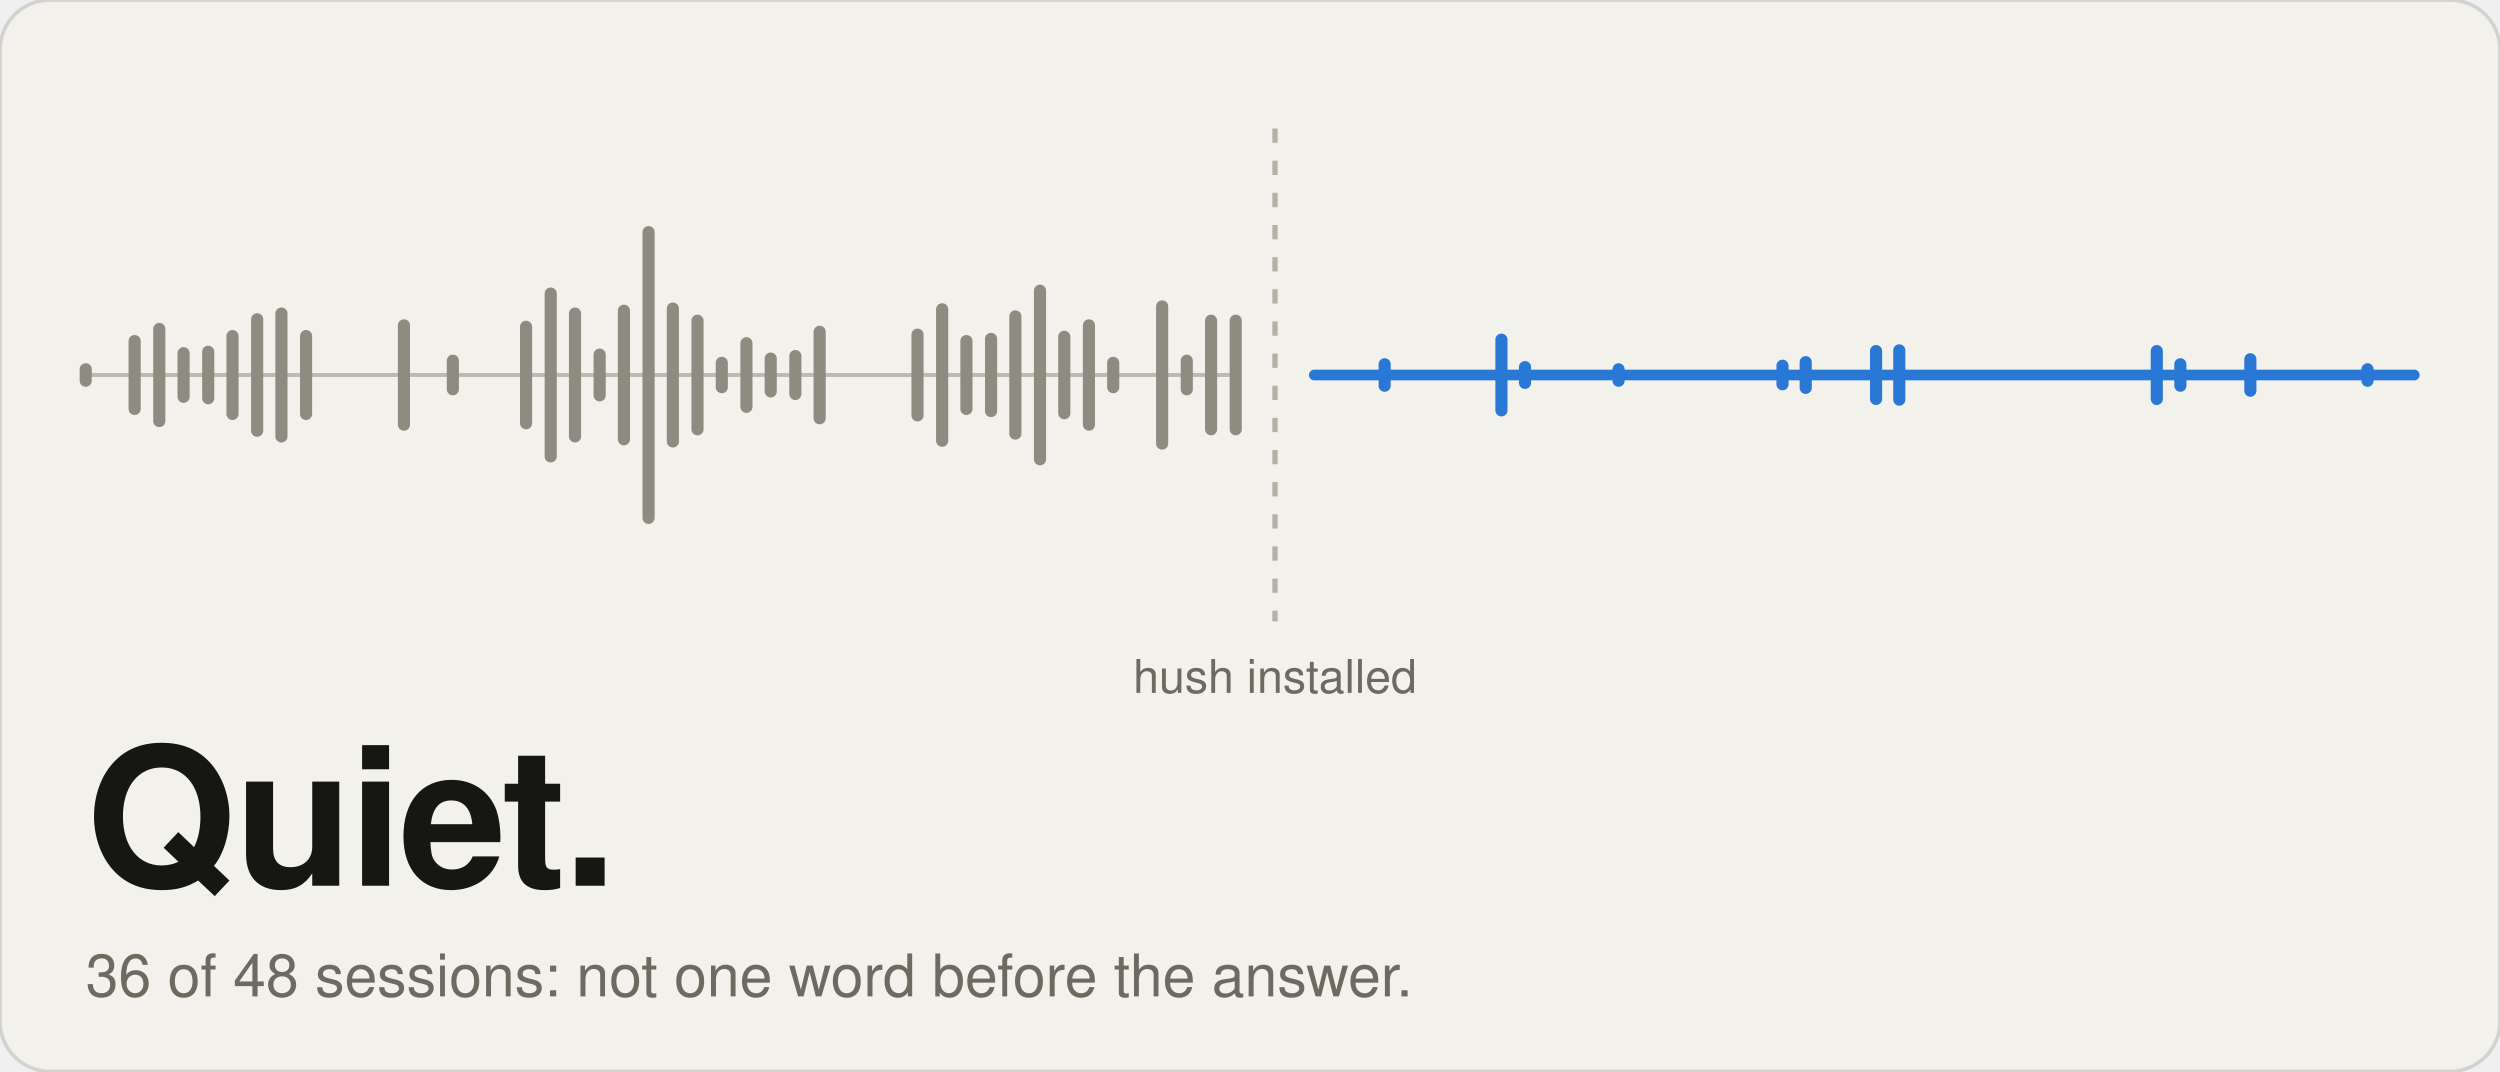
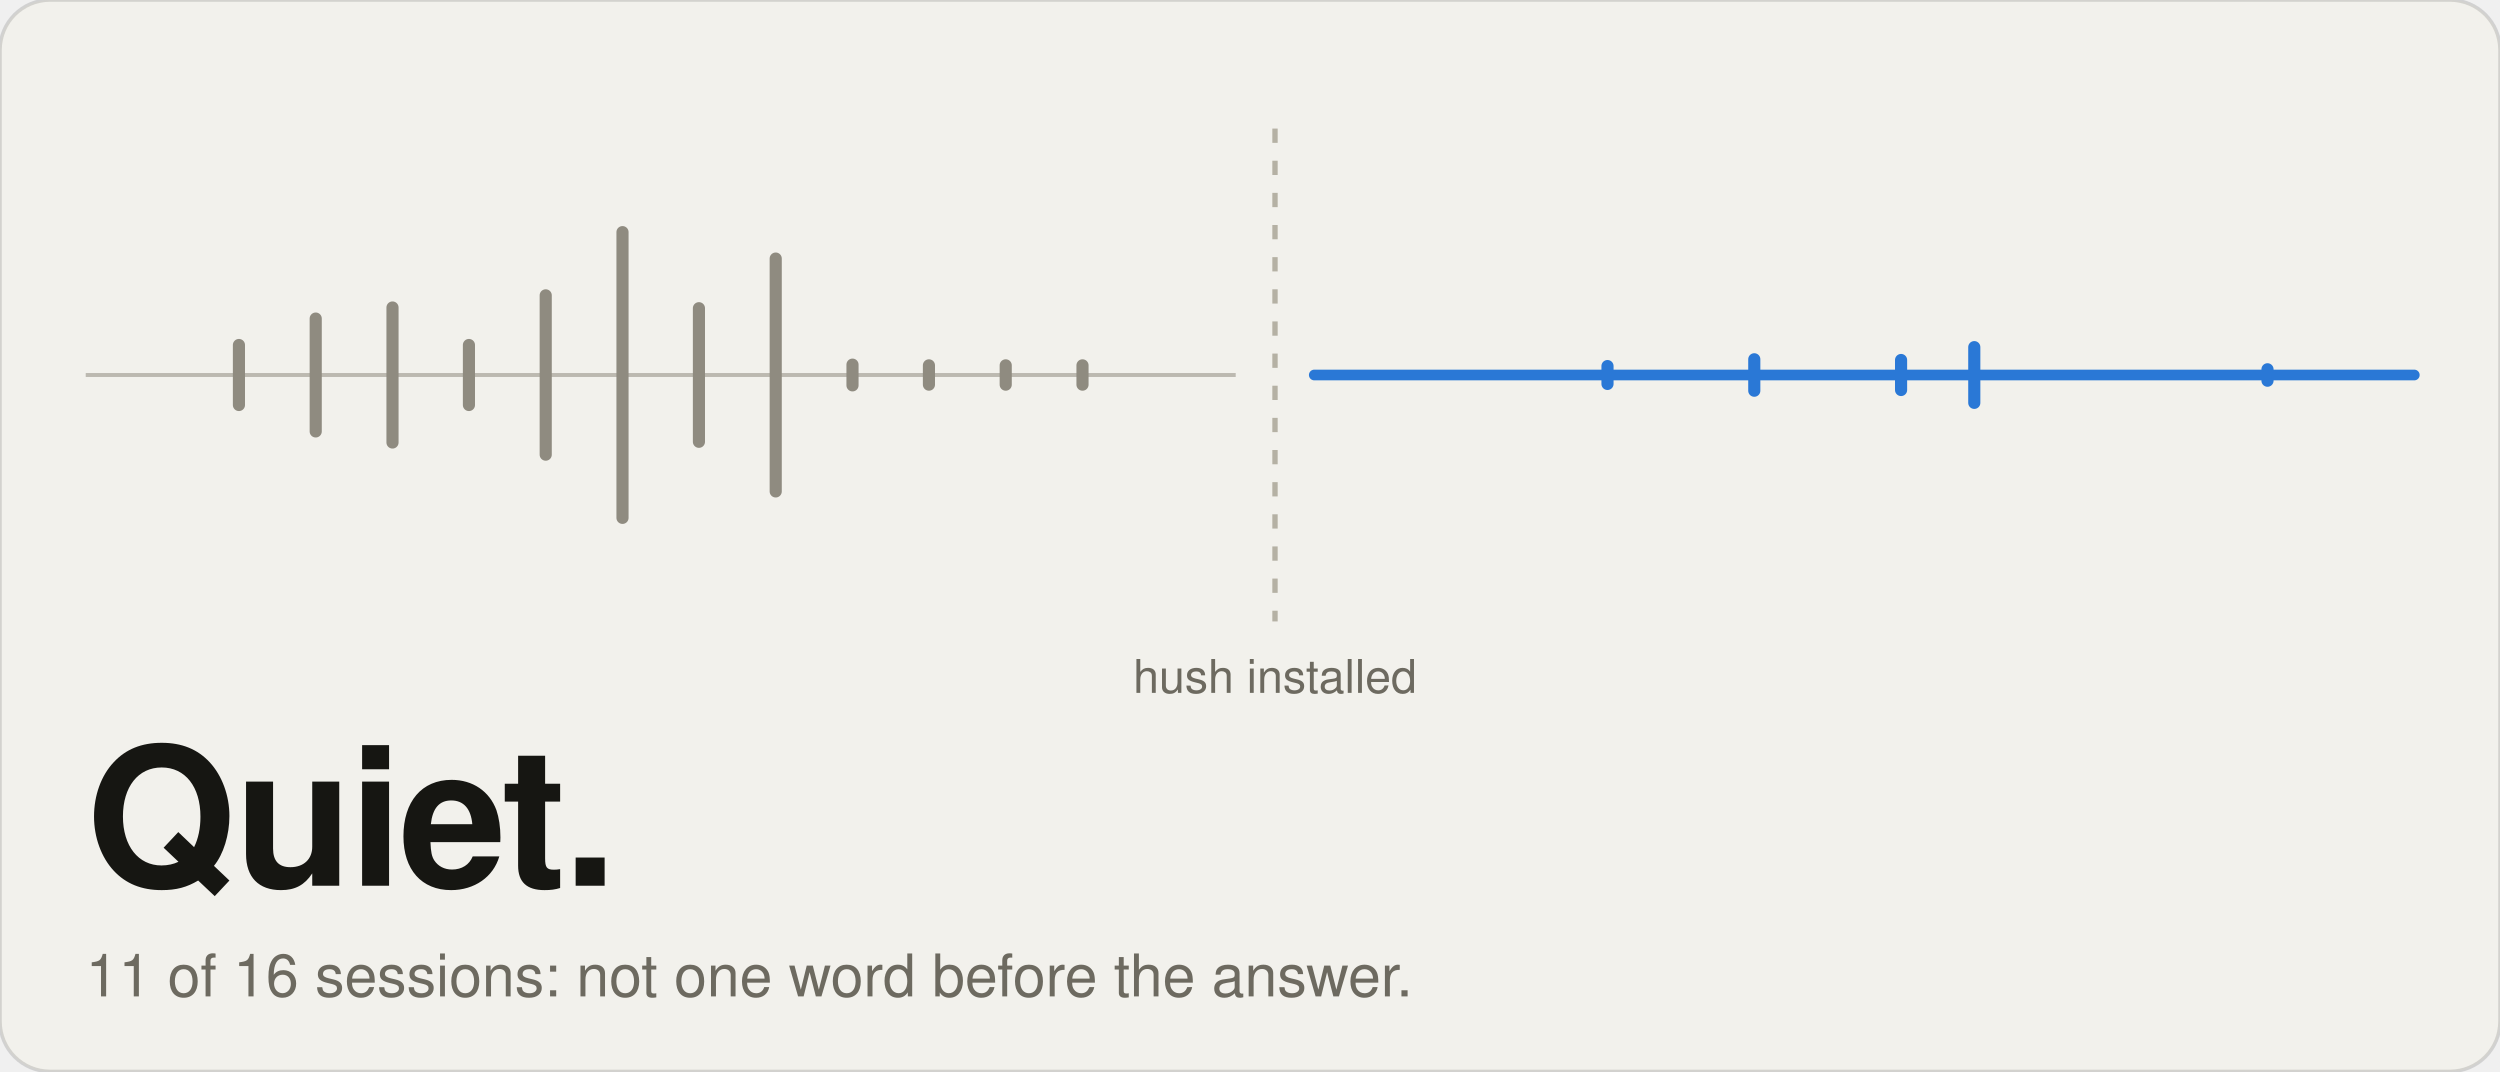
- <svg xmlns="http://www.w3.org/2000/svg" viewBox="0 0 700 300" font-family="-apple-system,BlinkMacSystemFont,'Segoe UI',Helvetica,Arial,sans-serif" role="img" aria-label="A poster of the whole benchmark suite as one waveform, one spike per run — words of play-by-play before the answer. Left of the hush-installed divider, 48 sessions without the plugin spike to 198 words. Right of it, the same 48 sessions with hush run flat: silent in 36 of 48, nothing over 49 words. It reads: Quiet.">
+ <svg xmlns="http://www.w3.org/2000/svg" viewBox="0 0 700 300" font-family="-apple-system,BlinkMacSystemFont,'Segoe UI',Helvetica,Arial,sans-serif" role="img" aria-label="A poster of the whole benchmark suite as one waveform, one spike per run — words of play-by-play before the answer. Left of the hush-installed divider, 16 sessions without the plugin spike to 190 words. Right of it, the same 16 sessions with hush run flat: silent in 11 of 16, nothing over 37 words. It reads: Quiet.">
  <style>.bg{fill:#f2f1ec}.bg{stroke:rgba(20,20,19,.14)}.ink{fill:#161612}.mut{fill:#6d6a60}.wv{stroke:#8f8b80}.md{stroke:#8f8b80}.dv{stroke:#b5b1a4}.ac{stroke:#2a78d6}@media(prefers-color-scheme:dark){.bg{fill:#141413}.bg{stroke:#30363d}.ink{fill:#ffffff}.mut{fill:#b9b9b1}.wv{stroke:#5a5a55}.md{stroke:#5a5a55}.dv{stroke:#3a3a37}.ac{stroke:#4c9be8}}</style>
  <rect class="bg" width="700" height="300" rx="14" />
  <line class="md" x1="24" x2="346" y1="105" y2="105" stroke-width="1.1" opacity=".55" />
-   <line class="wv" x1="24.0" x2="24.0" y1="103.4" y2="106.6" stroke-width="3.4" stroke-linecap="round" />
-   <line class="wv" x1="37.7" x2="37.7" y1="95.5" y2="114.5" stroke-width="3.4" stroke-linecap="round" />
-   <line class="wv" x1="44.6" x2="44.6" y1="92.1" y2="117.9" stroke-width="3.4" stroke-linecap="round" />
-   <line class="wv" x1="51.4" x2="51.4" y1="98.9" y2="111.1" stroke-width="3.4" stroke-linecap="round" />
-   <line class="wv" x1="58.3" x2="58.3" y1="98.5" y2="111.5" stroke-width="3.4" stroke-linecap="round" />
-   <line class="wv" x1="65.1" x2="65.1" y1="94.1" y2="115.9" stroke-width="3.4" stroke-linecap="round" />
-   <line class="wv" x1="72.0" x2="72.0" y1="89.4" y2="120.6" stroke-width="3.4" stroke-linecap="round" />
-   <line class="wv" x1="78.8" x2="78.8" y1="87.8" y2="122.2" stroke-width="3.4" stroke-linecap="round" />
-   <line class="wv" x1="85.7" x2="85.7" y1="94.1" y2="115.9" stroke-width="3.4" stroke-linecap="round" />
-   <line class="wv" x1="113.1" x2="113.1" y1="91.1" y2="118.9" stroke-width="3.4" stroke-linecap="round" />
-   <line class="wv" x1="126.8" x2="126.8" y1="101.0" y2="109.0" stroke-width="3.4" stroke-linecap="round" />
-   <line class="wv" x1="147.3" x2="147.3" y1="91.5" y2="118.5" stroke-width="3.4" stroke-linecap="round" />
-   <line class="wv" x1="154.2" x2="154.2" y1="82.2" y2="127.8" stroke-width="3.4" stroke-linecap="round" />
-   <line class="wv" x1="161.0" x2="161.0" y1="87.8" y2="122.2" stroke-width="3.4" stroke-linecap="round" />
-   <line class="wv" x1="167.9" x2="167.9" y1="99.3" y2="110.7" stroke-width="3.4" stroke-linecap="round" />
-   <line class="wv" x1="174.7" x2="174.7" y1="87.0" y2="123.0" stroke-width="3.4" stroke-linecap="round" />
-   <line class="wv" x1="181.6" x2="181.6" y1="65.0" y2="145.0" stroke-width="3.4" stroke-linecap="round" />
-   <line class="wv" x1="188.4" x2="188.4" y1="86.4" y2="123.6" stroke-width="3.4" stroke-linecap="round" />
-   <line class="wv" x1="195.3" x2="195.3" y1="89.8" y2="120.2" stroke-width="3.4" stroke-linecap="round" />
-   <line class="wv" x1="202.1" x2="202.1" y1="101.6" y2="108.4" stroke-width="3.4" stroke-linecap="round" />
-   <line class="wv" x1="209.0" x2="209.0" y1="96.1" y2="113.9" stroke-width="3.4" stroke-linecap="round" />
-   <line class="wv" x1="215.8" x2="215.8" y1="100.4" y2="109.6" stroke-width="3.4" stroke-linecap="round" />
-   <line class="wv" x1="222.7" x2="222.7" y1="99.7" y2="110.3" stroke-width="3.4" stroke-linecap="round" />
-   <line class="wv" x1="229.5" x2="229.5" y1="92.9" y2="117.1" stroke-width="3.4" stroke-linecap="round" />
-   <line class="wv" x1="256.9" x2="256.9" y1="93.7" y2="116.3" stroke-width="3.4" stroke-linecap="round" />
-   <line class="wv" x1="263.8" x2="263.8" y1="86.6" y2="123.4" stroke-width="3.4" stroke-linecap="round" />
-   <line class="wv" x1="270.6" x2="270.6" y1="95.5" y2="114.5" stroke-width="3.4" stroke-linecap="round" />
-   <line class="wv" x1="277.5" x2="277.5" y1="94.9" y2="115.1" stroke-width="3.4" stroke-linecap="round" />
-   <line class="wv" x1="284.3" x2="284.3" y1="88.6" y2="121.4" stroke-width="3.4" stroke-linecap="round" />
-   <line class="wv" x1="291.2" x2="291.2" y1="81.4" y2="128.6" stroke-width="3.4" stroke-linecap="round" />
-   <line class="wv" x1="298.0" x2="298.0" y1="94.3" y2="115.7" stroke-width="3.4" stroke-linecap="round" />
-   <line class="wv" x1="304.9" x2="304.9" y1="91.1" y2="118.9" stroke-width="3.4" stroke-linecap="round" />
-   <line class="wv" x1="311.7" x2="311.7" y1="101.6" y2="108.4" stroke-width="3.4" stroke-linecap="round" />
-   <line class="wv" x1="325.4" x2="325.4" y1="85.8" y2="124.2" stroke-width="3.4" stroke-linecap="round" />
-   <line class="wv" x1="332.3" x2="332.3" y1="101.0" y2="109.0" stroke-width="3.4" stroke-linecap="round" />
-   <line class="wv" x1="339.1" x2="339.1" y1="89.8" y2="120.2" stroke-width="3.4" stroke-linecap="round" />
-   <line class="wv" x1="346.0" x2="346.0" y1="89.8" y2="120.2" stroke-width="3.4" stroke-linecap="round" />
+   <line class="wv" x1="66.9" x2="66.9" y1="96.6" y2="113.4" stroke-width="3.4" stroke-linecap="round" />
+   <line class="wv" x1="88.4" x2="88.4" y1="89.2" y2="120.8" stroke-width="3.4" stroke-linecap="round" />
+   <line class="wv" x1="109.9" x2="109.9" y1="86.1" y2="123.9" stroke-width="3.4" stroke-linecap="round" />
+   <line class="wv" x1="131.3" x2="131.3" y1="96.6" y2="113.4" stroke-width="3.4" stroke-linecap="round" />
+   <line class="wv" x1="152.8" x2="152.8" y1="82.7" y2="127.3" stroke-width="3.4" stroke-linecap="round" />
+   <line class="wv" x1="174.3" x2="174.3" y1="65.0" y2="145.0" stroke-width="3.4" stroke-linecap="round" />
+   <line class="wv" x1="195.7" x2="195.7" y1="86.3" y2="123.7" stroke-width="3.4" stroke-linecap="round" />
+   <line class="wv" x1="217.2" x2="217.2" y1="72.4" y2="137.6" stroke-width="3.4" stroke-linecap="round" />
+   <line class="wv" x1="238.7" x2="238.7" y1="102.1" y2="107.9" stroke-width="3.4" stroke-linecap="round" />
+   <line class="wv" x1="260.1" x2="260.1" y1="102.3" y2="107.7" stroke-width="3.4" stroke-linecap="round" />
+   <line class="wv" x1="281.6" x2="281.6" y1="102.3" y2="107.7" stroke-width="3.4" stroke-linecap="round" />
+   <line class="wv" x1="303.1" x2="303.1" y1="102.3" y2="107.7" stroke-width="3.4" stroke-linecap="round" />
  <line class="dv" x1="357" x2="357" y1="36" y2="174" stroke-width="1.5" stroke-dasharray="4 5" />
  <text class="mut" x="357" y="194" font-size="13" text-anchor="middle">hush installed</text>
  <line class="ac" x1="368" x2="676" y1="105" y2="105" stroke-width="3" stroke-linecap="round" />
-   <line class="ac" x1="387.7" x2="387.7" y1="102.0" y2="108.0" stroke-width="3.4" stroke-linecap="round" />
-   <line class="ac" x1="420.4" x2="420.4" y1="95.1" y2="114.9" stroke-width="3.4" stroke-linecap="round" />
-   <line class="ac" x1="427.0" x2="427.0" y1="102.8" y2="107.2" stroke-width="3.4" stroke-linecap="round" />
-   <line class="ac" x1="453.2" x2="453.2" y1="103.4" y2="106.6" stroke-width="3.4" stroke-linecap="round" />
-   <line class="ac" x1="499.1" x2="499.1" y1="102.4" y2="107.6" stroke-width="3.4" stroke-linecap="round" />
-   <line class="ac" x1="505.6" x2="505.6" y1="101.4" y2="108.6" stroke-width="3.4" stroke-linecap="round" />
-   <line class="ac" x1="525.3" x2="525.3" y1="98.3" y2="111.7" stroke-width="3.4" stroke-linecap="round" />
-   <line class="ac" x1="531.8" x2="531.8" y1="98.1" y2="111.9" stroke-width="3.4" stroke-linecap="round" />
-   <line class="ac" x1="603.9" x2="603.9" y1="98.3" y2="111.7" stroke-width="3.4" stroke-linecap="round" />
-   <line class="ac" x1="610.5" x2="610.5" y1="102.0" y2="108.0" stroke-width="3.4" stroke-linecap="round" />
-   <line class="ac" x1="630.1" x2="630.1" y1="100.6" y2="109.4" stroke-width="3.4" stroke-linecap="round" />
-   <line class="ac" x1="662.9" x2="662.9" y1="103.4" y2="106.6" stroke-width="3.4" stroke-linecap="round" />
+   <line class="ac" x1="450.1" x2="450.1" y1="102.5" y2="107.5" stroke-width="3.4" stroke-linecap="round" />
+   <line class="ac" x1="491.2" x2="491.2" y1="100.6" y2="109.4" stroke-width="3.4" stroke-linecap="round" />
+   <line class="ac" x1="532.3" x2="532.3" y1="100.8" y2="109.2" stroke-width="3.4" stroke-linecap="round" />
+   <line class="ac" x1="552.8" x2="552.8" y1="97.2" y2="112.8" stroke-width="3.4" stroke-linecap="round" />
+   <line class="ac" x1="634.9" x2="634.9" y1="103.4" y2="106.6" stroke-width="3.4" stroke-linecap="round" />
  <text class="ink" x="24" y="248" font-size="54" font-weight="800" letter-spacing="-1">Quiet.</text>
-   <text class="mut" x="24" y="279" font-size="16.5">36 of 48 sessions: not one word before the answer.</text>
+   <text class="mut" x="24" y="279" font-size="16.5">11 of 16 sessions: not one word before the answer.</text>
</svg>
